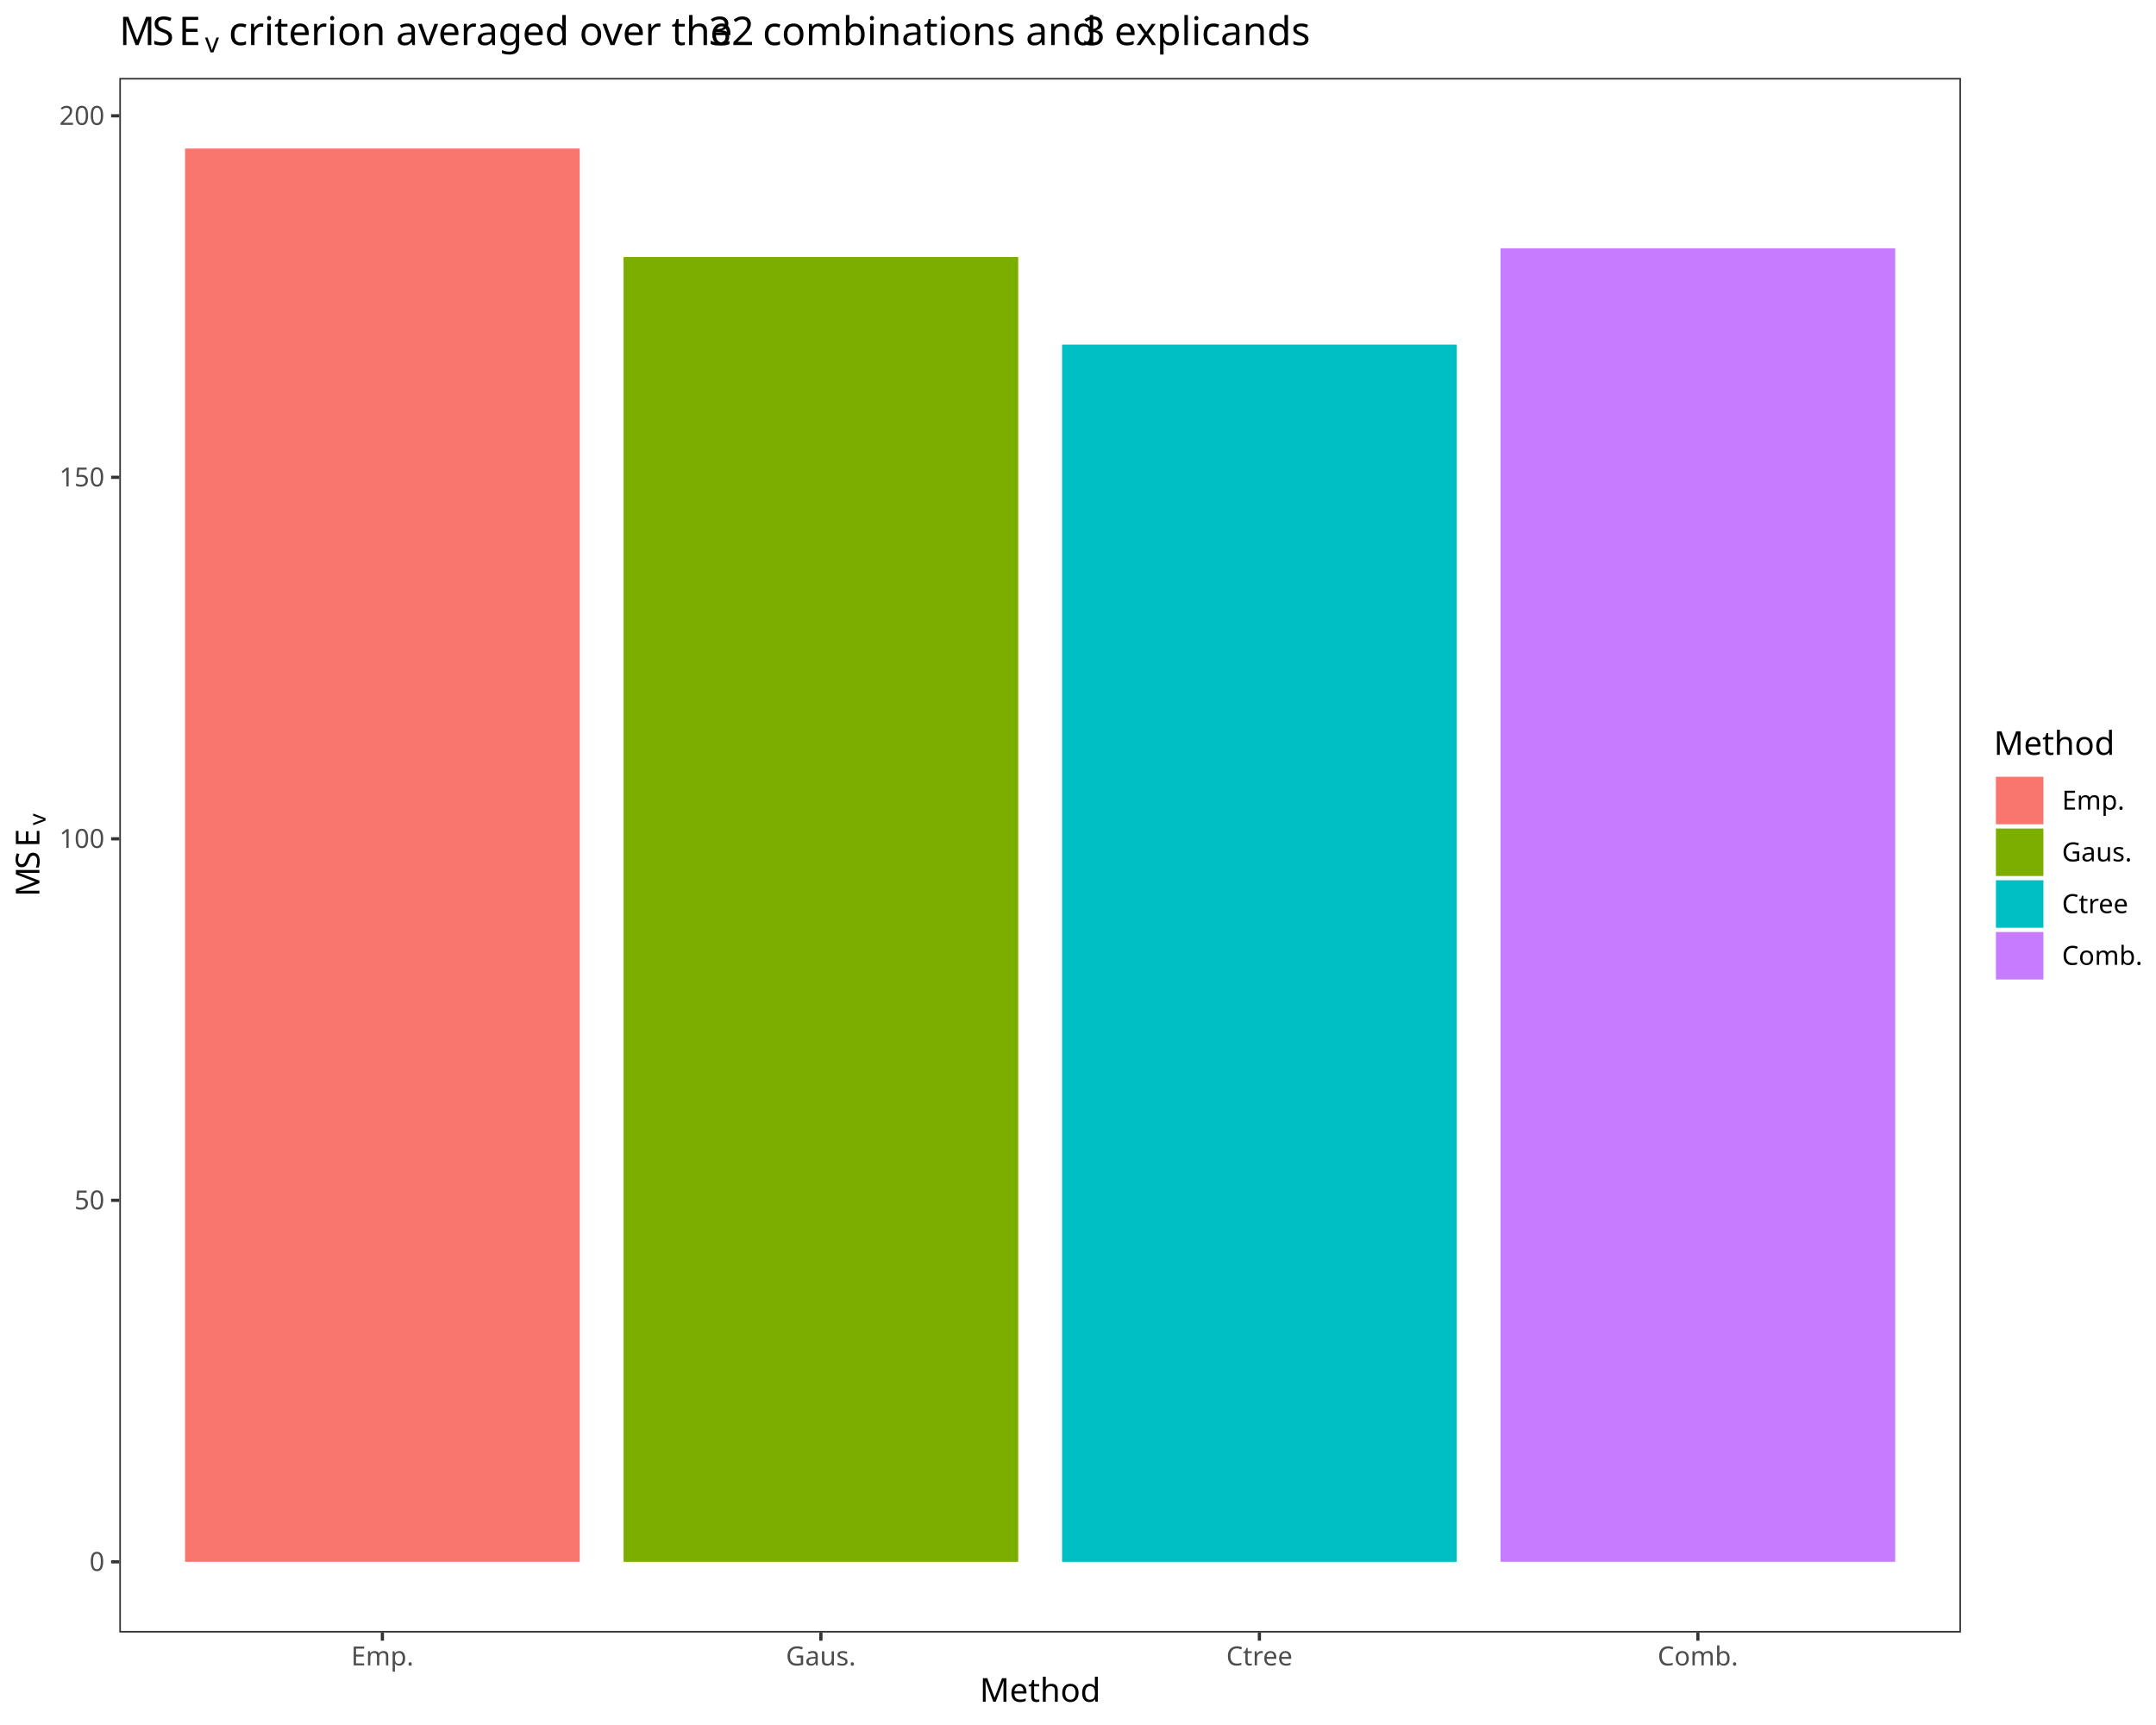
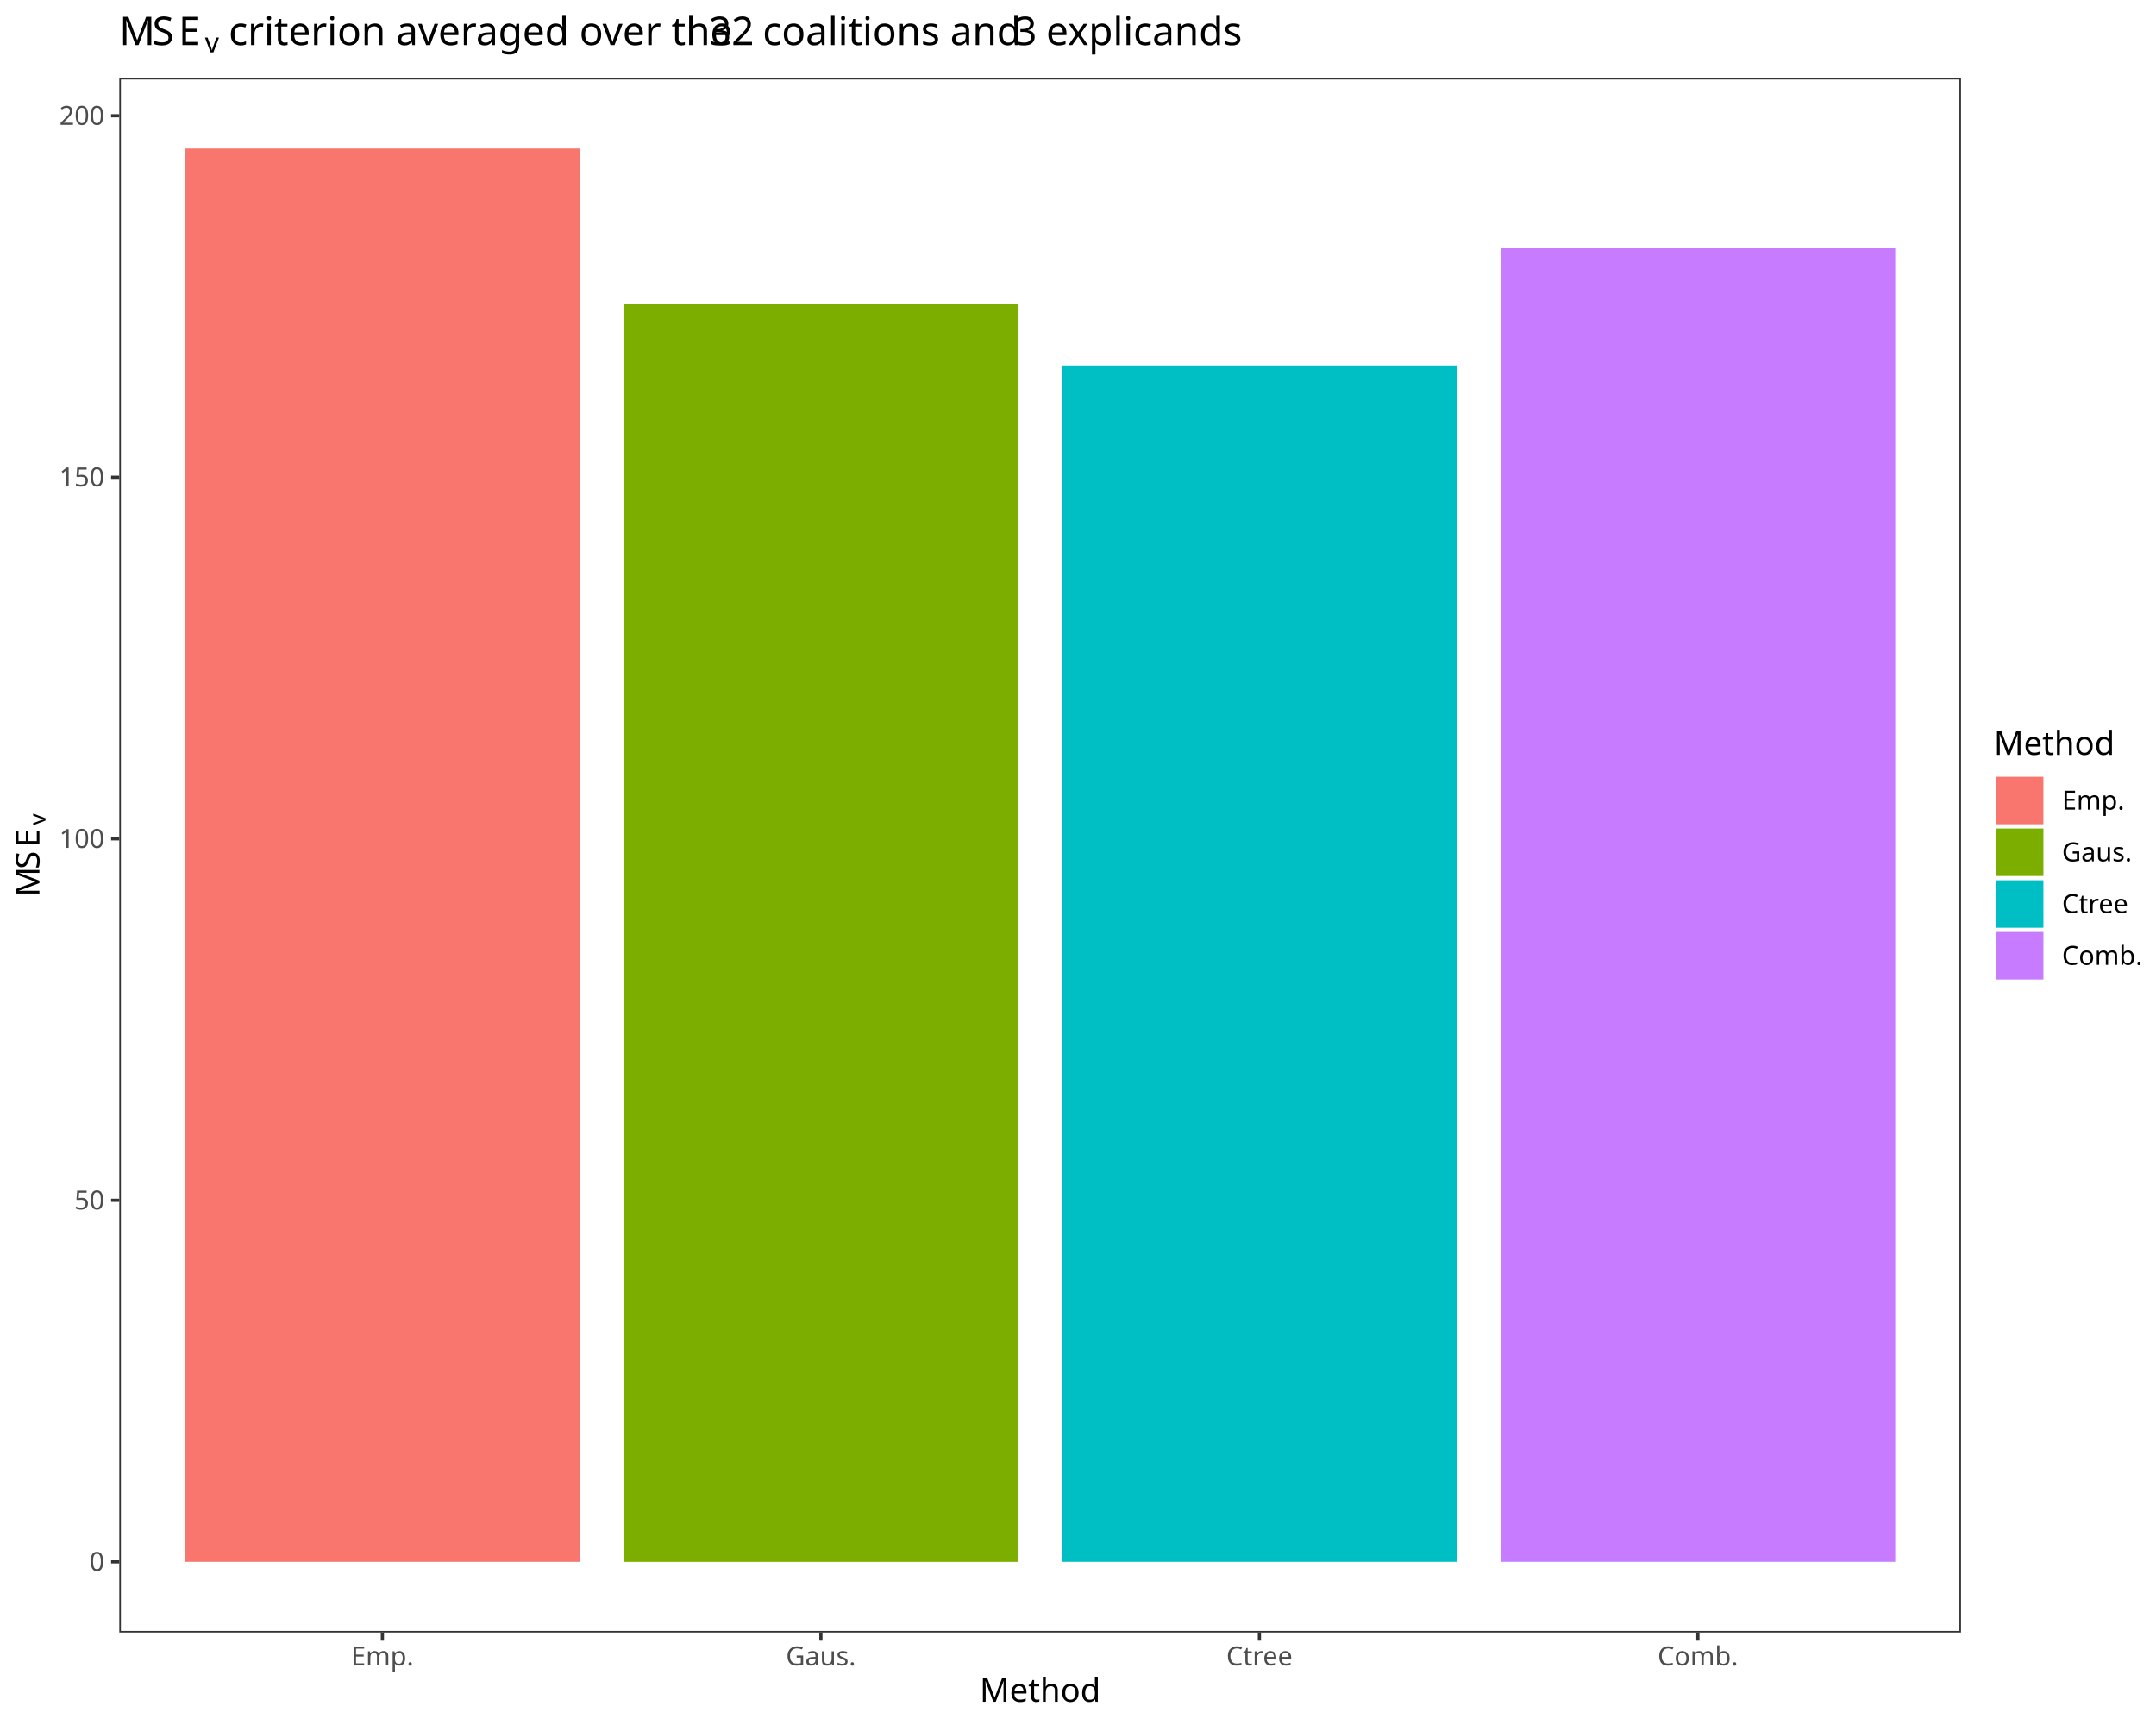
<svg xmlns="http://www.w3.org/2000/svg" class="svglite" data-engine-version="2.0" width="720.00pt" height="576.00pt" viewBox="0 0 720.00 576.00">
  <defs>
    <style type="text/css">
    .svglite line, .svglite polyline, .svglite polygon, .svglite path, .svglite rect, .svglite circle {
      fill: none;
      stroke: #000000;
      stroke-linecap: round;
      stroke-linejoin: round;
      stroke-miterlimit: 10.00;
    }
  </style>
  </defs>
  <rect width="100%" height="100%" style="stroke: none; fill: #FFFFFF;" />
  <defs>
    <clipPath id="cpMC4wMHw3MjAuMDB8MC4wMHw1NzYuMDA=">
      <rect x="0.00" y="0.00" width="720.00" height="576.00" />
    </clipPath>
  </defs>
  <g clip-path="url(#cpMC4wMHw3MjAuMDB8MC4wMHw1NzYuMDA=)">
    <rect x="0.00" y="0.00" width="720.00" height="576.00" style="stroke-width: 1.07; stroke: #FFFFFF; fill: #FFFFFF;" />
  </g>
  <defs>
    <clipPath id="cpMzkuODR8NjU0Ljg4fDI2LjAxfDU0NS4xMQ==">
      <rect x="39.84" y="26.01" width="615.04" height="519.11" />
    </clipPath>
  </defs>
  <g clip-path="url(#cpMzkuODR8NjU0Ljg4fDI2LjAxfDU0NS4xMQ==)">
    <rect x="39.84" y="26.01" width="615.04" height="519.11" style="stroke-width: 1.07; stroke: none; fill: #FFFFFF;" />
    <rect x="61.80" y="49.60" width="131.79" height="471.91" style="stroke-width: 1.07; stroke: none; stroke-linecap: butt; stroke-linejoin: miter; fill: #F8766D;" />
-     <rect x="208.24" y="85.82" width="131.79" height="435.70" style="stroke-width: 1.07; stroke: none; stroke-linecap: butt; stroke-linejoin: miter; fill: #7CAE00;" />
-     <rect x="354.68" y="115.07" width="131.79" height="406.45" style="stroke-width: 1.07; stroke: none; stroke-linecap: butt; stroke-linejoin: miter; fill: #00BFC4;" />
+     <rect x="208.24" y="101.39" width="131.79" height="420.13" style="stroke-width: 1.07; stroke: none; stroke-linecap: butt; stroke-linejoin: miter; fill: #7CAE00;" />
+     <rect x="354.68" y="122.05" width="131.79" height="399.46" style="stroke-width: 1.07; stroke: none; stroke-linecap: butt; stroke-linejoin: miter; fill: #00BFC4;" />
    <rect x="501.12" y="82.90" width="131.79" height="438.61" style="stroke-width: 1.07; stroke: none; stroke-linecap: butt; stroke-linejoin: miter; fill: #C77CFF;" />
    <rect x="39.84" y="26.01" width="615.04" height="519.11" style="stroke-width: 1.07; stroke: #333333;" />
  </g>
  <g clip-path="url(#cpMC4wMHw3MjAuMDB8MC4wMHw1NzYuMDA=)">
    <text x="34.90" y="524.54" text-anchor="end" style="font-size: 8.80px; fill: #4D4D4D; font-family: sans;" textLength="4.89px" lengthAdjust="spacingAndGlyphs">0</text>
    <text x="34.90" y="403.83" text-anchor="end" style="font-size: 8.80px; fill: #4D4D4D; font-family: sans;" textLength="9.79px" lengthAdjust="spacingAndGlyphs">50</text>
    <text x="34.90" y="283.12" text-anchor="end" style="font-size: 8.80px; fill: #4D4D4D; font-family: sans;" textLength="14.68px" lengthAdjust="spacingAndGlyphs">100</text>
    <text x="34.90" y="162.41" text-anchor="end" style="font-size: 8.80px; fill: #4D4D4D; font-family: sans;" textLength="14.68px" lengthAdjust="spacingAndGlyphs">150</text>
    <text x="34.90" y="41.70" text-anchor="end" style="font-size: 8.80px; fill: #4D4D4D; font-family: sans;" textLength="14.68px" lengthAdjust="spacingAndGlyphs">200</text>
    <polyline points="37.10,521.52 39.84,521.52 " style="stroke-width: 1.07; stroke: #333333; stroke-linecap: butt;" />
    <polyline points="37.10,400.80 39.84,400.80 " style="stroke-width: 1.07; stroke: #333333; stroke-linecap: butt;" />
    <polyline points="37.10,280.09 39.84,280.09 " style="stroke-width: 1.07; stroke: #333333; stroke-linecap: butt;" />
    <polyline points="37.10,159.38 39.84,159.38 " style="stroke-width: 1.07; stroke: #333333; stroke-linecap: butt;" />
    <polyline points="37.10,38.67 39.84,38.67 " style="stroke-width: 1.07; stroke: #333333; stroke-linecap: butt;" />
    <polyline points="127.70,547.85 127.70,545.11 " style="stroke-width: 1.07; stroke: #333333; stroke-linecap: butt;" />
    <polyline points="274.14,547.85 274.14,545.11 " style="stroke-width: 1.07; stroke: #333333; stroke-linecap: butt;" />
    <polyline points="420.58,547.85 420.58,545.11 " style="stroke-width: 1.07; stroke: #333333; stroke-linecap: butt;" />
    <polyline points="567.01,547.85 567.01,545.11 " style="stroke-width: 1.07; stroke: #333333; stroke-linecap: butt;" />
    <text x="127.70" y="556.10" text-anchor="middle" style="font-size: 8.80px; fill: #4D4D4D; font-family: sans;" textLength="20.54px" lengthAdjust="spacingAndGlyphs">Emp.</text>
    <text x="274.14" y="556.10" text-anchor="middle" style="font-size: 8.80px; fill: #4D4D4D; font-family: sans;" textLength="23.49px" lengthAdjust="spacingAndGlyphs">Gaus.</text>
    <text x="420.58" y="556.10" text-anchor="middle" style="font-size: 8.80px; fill: #4D4D4D; font-family: sans;" textLength="21.52px" lengthAdjust="spacingAndGlyphs">Ctree</text>
    <text x="567.01" y="556.10" text-anchor="middle" style="font-size: 8.80px; fill: #4D4D4D; font-family: sans;" textLength="25.92px" lengthAdjust="spacingAndGlyphs">Comb.</text>
    <text x="347.36" y="568.24" text-anchor="middle" style="font-size: 11.00px; font-family: sans;" textLength="36.70px" lengthAdjust="spacingAndGlyphs">Method</text>
    <text transform="translate(13.16,299.41) rotate(-90)" style="font-size: 11.00px; font-family: sans;" textLength="9.17px" lengthAdjust="spacingAndGlyphs">M</text>
    <text transform="translate(13.16,290.24) rotate(-90)" style="font-size: 11.00px; font-family: sans;" textLength="7.34px" lengthAdjust="spacingAndGlyphs">S</text>
    <text transform="translate(13.16,282.90) rotate(-90)" style="font-size: 11.00px; font-family: sans;" textLength="7.34px" lengthAdjust="spacingAndGlyphs">E</text>
    <text transform="translate(15.20,275.56) rotate(-90)" style="font-size: 7.70px; font-family: sans;" textLength="3.85px" lengthAdjust="spacingAndGlyphs">v</text>
    <rect x="665.84" y="243.33" width="48.68" height="84.45" style="stroke-width: 1.07; stroke: none; fill: #FFFFFF;" />
    <text x="665.84" y="252.05" style="font-size: 11.00px; font-family: sans;" textLength="36.70px" lengthAdjust="spacingAndGlyphs">Method</text>
    <rect x="665.84" y="258.67" width="17.28" height="17.28" style="stroke-width: 1.07; stroke: none; fill: #FFFFFF;" />
    <rect x="666.54" y="259.37" width="15.86" height="15.86" style="stroke-width: 1.07; stroke: none; stroke-linecap: butt; stroke-linejoin: miter; fill: #F8766D;" />
    <rect x="665.84" y="275.95" width="17.28" height="17.28" style="stroke-width: 1.07; stroke: none; fill: #FFFFFF;" />
    <rect x="666.54" y="276.65" width="15.86" height="15.86" style="stroke-width: 1.07; stroke: none; stroke-linecap: butt; stroke-linejoin: miter; fill: #7CAE00;" />
    <rect x="665.84" y="293.23" width="17.28" height="17.28" style="stroke-width: 1.07; stroke: none; fill: #FFFFFF;" />
    <rect x="666.54" y="293.93" width="15.86" height="15.86" style="stroke-width: 1.07; stroke: none; stroke-linecap: butt; stroke-linejoin: miter; fill: #00BFC4;" />
    <rect x="665.84" y="310.51" width="17.28" height="17.28" style="stroke-width: 1.07; stroke: none; fill: #FFFFFF;" />
    <rect x="666.54" y="311.21" width="15.86" height="15.86" style="stroke-width: 1.07; stroke: none; stroke-linecap: butt; stroke-linejoin: miter; fill: #C77CFF;" />
    <text x="688.60" y="270.33" style="font-size: 8.80px; font-family: sans;" textLength="20.54px" lengthAdjust="spacingAndGlyphs">Emp.</text>
    <text x="688.60" y="287.61" style="font-size: 8.80px; font-family: sans;" textLength="23.49px" lengthAdjust="spacingAndGlyphs">Gaus.</text>
    <text x="688.60" y="304.89" style="font-size: 8.80px; font-family: sans;" textLength="21.52px" lengthAdjust="spacingAndGlyphs">Ctree</text>
    <text x="688.60" y="322.17" style="font-size: 8.80px; font-family: sans;" textLength="25.92px" lengthAdjust="spacingAndGlyphs">Comb.</text>
    <text x="39.84" y="15.05" style="font-size: 13.20px; font-family: sans;" textLength="11.00px" lengthAdjust="spacingAndGlyphs">M</text>
    <text x="50.84" y="15.05" style="font-size: 13.20px; font-family: sans;" textLength="8.81px" lengthAdjust="spacingAndGlyphs">S</text>
    <text x="59.64" y="15.05" style="font-size: 13.20px; font-family: sans;" textLength="8.81px" lengthAdjust="spacingAndGlyphs">E</text>
    <text x="68.45" y="17.49" style="font-size: 9.24px; font-family: sans;" textLength="4.62px" lengthAdjust="spacingAndGlyphs">v</text>
    <text x="73.07" y="15.05" style="font-size: 13.20px; font-family: sans;" textLength="3.30px" lengthAdjust="spacingAndGlyphs"> </text>
    <text x="76.38" y="15.05" style="font-size: 13.20px; font-family: sans;" textLength="157.04px" lengthAdjust="spacingAndGlyphs">criterion averaged over the</text>
    <text x="233.41" y="15.05" style="font-size: 13.20px; font-family: sans;" textLength="3.30px" lengthAdjust="spacingAndGlyphs"> </text>
    <text x="236.72" y="15.05" style="font-size: 13.20px; font-family: sans;" textLength="14.68px" lengthAdjust="spacingAndGlyphs">32</text>
    <text x="251.40" y="15.05" style="font-size: 13.20px; font-family: sans;" textLength="3.30px" lengthAdjust="spacingAndGlyphs"> </text>
-     <text x="254.70" y="15.05" style="font-size: 13.20px; font-family: sans;" textLength="103.48px" lengthAdjust="spacingAndGlyphs">combinations and</text>
-     <text x="358.19" y="15.05" style="font-size: 13.20px; font-family: sans;" textLength="3.30px" lengthAdjust="spacingAndGlyphs"> </text>
-     <text x="361.49" y="15.05" style="font-size: 13.20px; font-family: sans;" textLength="7.34px" lengthAdjust="spacingAndGlyphs">3</text>
-     <text x="368.83" y="15.05" style="font-size: 13.20px; font-family: sans;" textLength="3.30px" lengthAdjust="spacingAndGlyphs"> </text>
-     <text x="372.13" y="15.05" style="font-size: 13.20px; font-family: sans;" textLength="62.39px" lengthAdjust="spacingAndGlyphs">explicands</text>
+     <text x="254.70" y="15.05" style="font-size: 13.20px; font-family: sans;" textLength="80.73px" lengthAdjust="spacingAndGlyphs">coalitions and</text>
+     <text x="335.43" y="15.05" style="font-size: 13.20px; font-family: sans;" textLength="3.30px" lengthAdjust="spacingAndGlyphs"> </text>
+     <text x="338.73" y="15.05" style="font-size: 13.20px; font-family: sans;" textLength="7.34px" lengthAdjust="spacingAndGlyphs">3</text>
+     <text x="346.08" y="15.05" style="font-size: 13.20px; font-family: sans;" textLength="3.30px" lengthAdjust="spacingAndGlyphs"> </text>
+     <text x="349.38" y="15.05" style="font-size: 13.20px; font-family: sans;" textLength="62.39px" lengthAdjust="spacingAndGlyphs">explicands</text>
  </g>
</svg>
